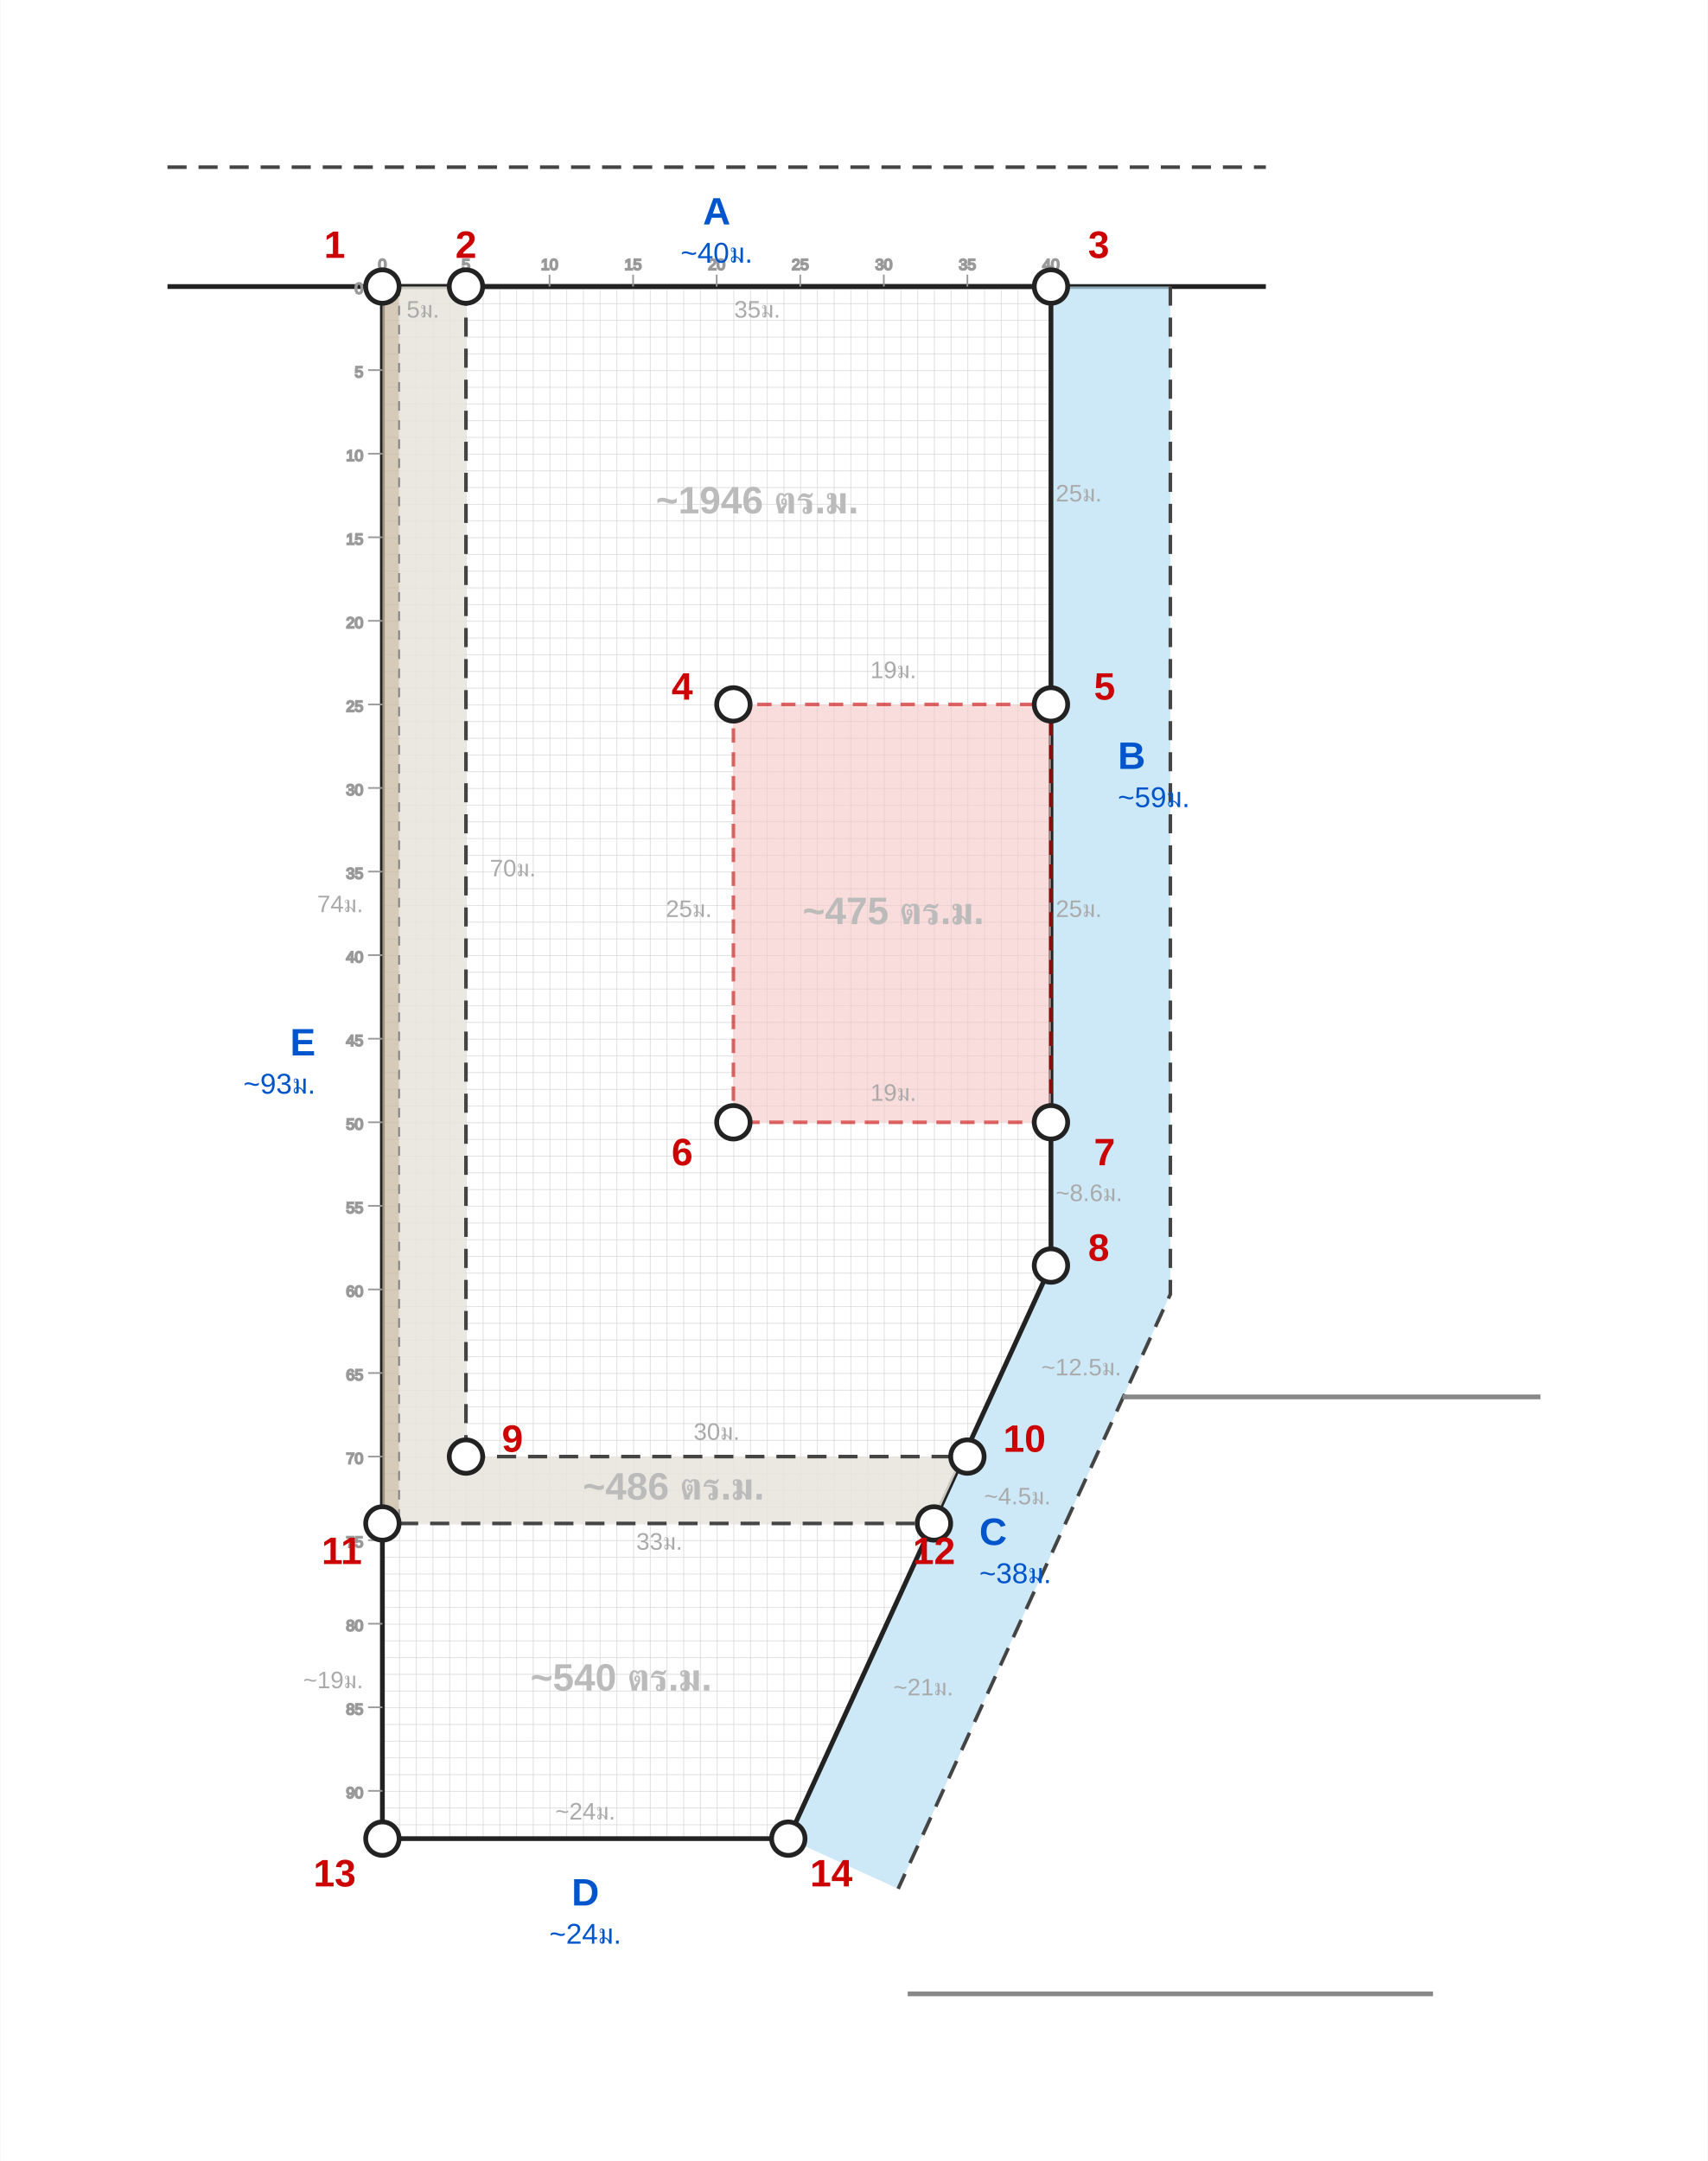
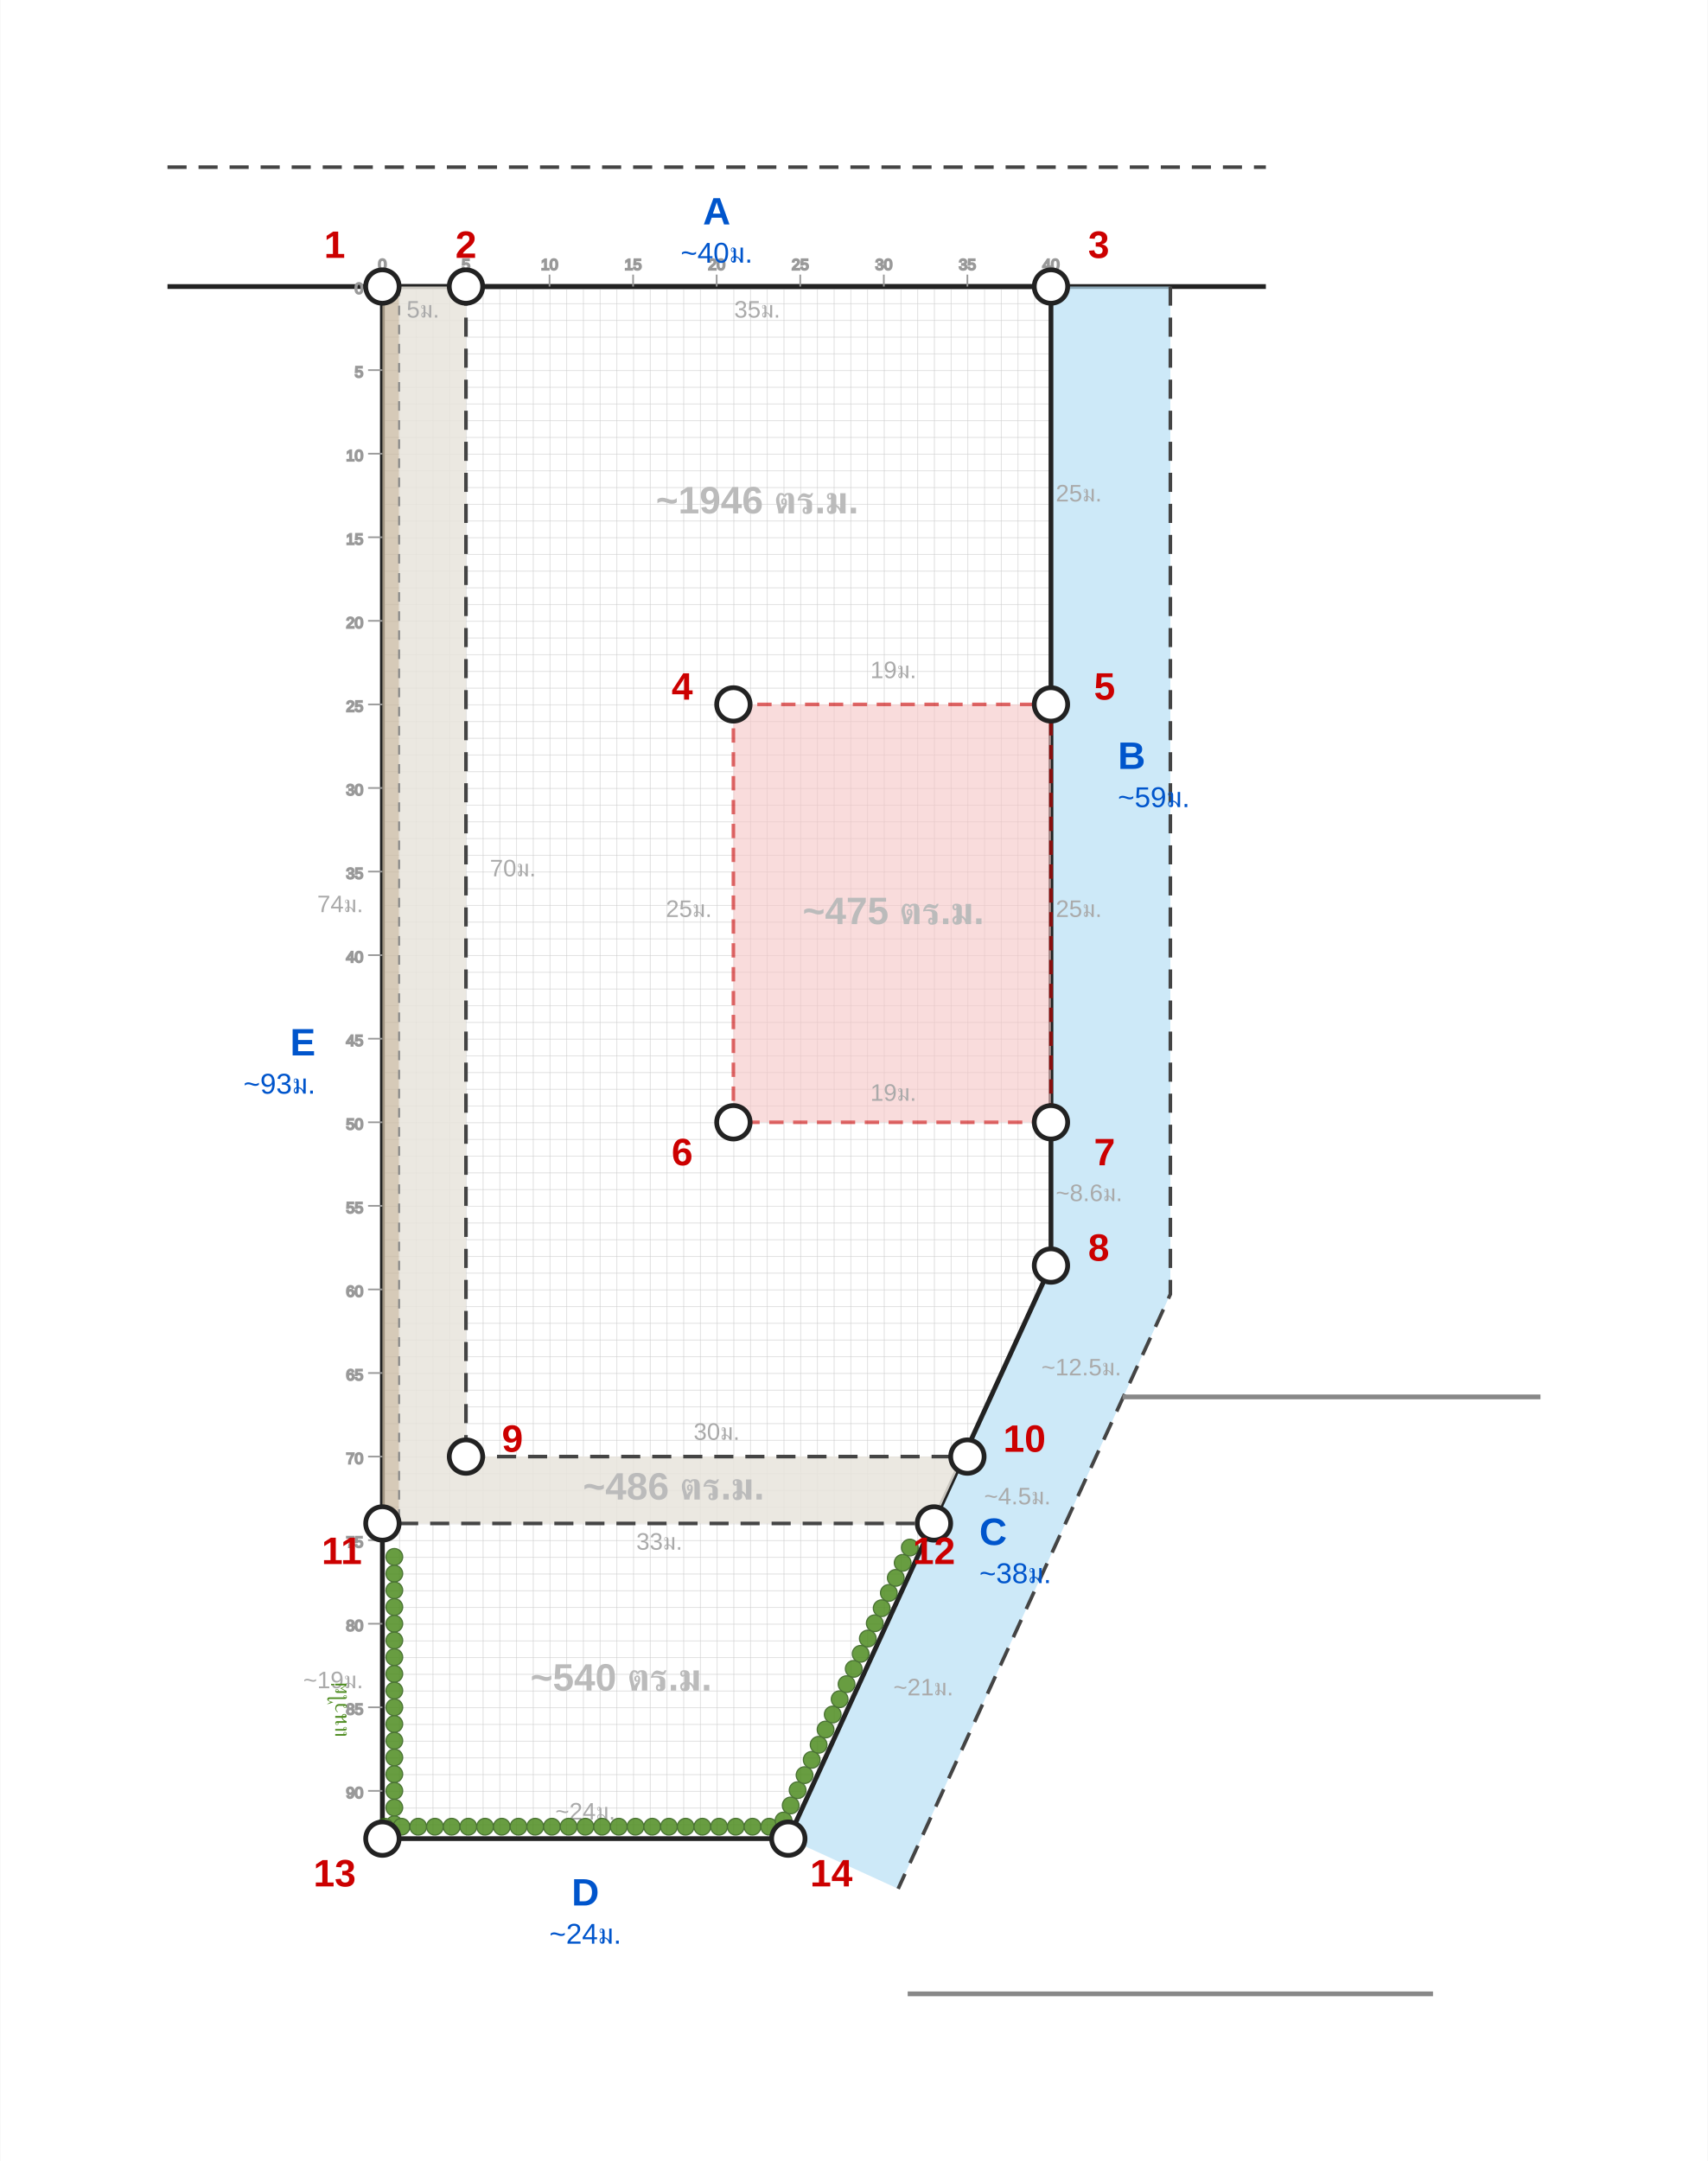
<svg xmlns="http://www.w3.org/2000/svg" viewBox="-10 10 715 905" width="1610" height="2037">
  <rect x="-10" y="10" width="715" height="905" fill="white" />
  <defs>
    <pattern id="grid1m" x="150" y="130" width="7" height="7" patternUnits="userSpaceOnUse">
      <line x1="0" y1="0" x2="7" y2="0" stroke="#ccc" stroke-width="0.4" />
      <line x1="0" y1="0" x2="0" y2="7" stroke="#ccc" stroke-width="0.4" />
    </pattern>
  </defs>
  <line x1="60" y1="80" x2="520" y2="80" stroke="#444" stroke-width="1.5" stroke-dasharray="8,5" />
  <line x1="60" y1="130" x2="520" y2="130" stroke="#222" stroke-width="2" />
  <polygon points="430,130 480,130 480,552 366,801 320,780 430,540" fill="#b8dff5" stroke="none" opacity="0.7" />
  <polyline points="480,130 480,552 366,801" fill="none" stroke="#444" stroke-width="1.5" stroke-dasharray="8,5" />
  <polygon points="150,130 430,130 430,540 320,780 150,780" fill="url(#grid1m)" stroke="none" />
  <polygon points="       150,130       430,130       430,540       320,780       150,780     " fill="none" stroke="#222" stroke-width="2" stroke-linejoin="round" />
  <g stroke="#999" stroke-width="0.7" fill="#999" font-family="Arial" font-size="6.5" text-anchor="middle">
    <line x1="150" y1="125" x2="150" y2="130" />
    <text x="150" y="123">0</text>
    <line x1="185" y1="125" x2="185" y2="130" />
    <text x="185" y="123">5</text>
    <line x1="220" y1="125" x2="220" y2="130" />
    <text x="220" y="123">10</text>
    <line x1="255" y1="125" x2="255" y2="130" />
    <text x="255" y="123">15</text>
    <line x1="290" y1="125" x2="290" y2="130" />
    <text x="290" y="123">20</text>
    <line x1="325" y1="125" x2="325" y2="130" />
    <text x="325" y="123">25</text>
    <line x1="360" y1="125" x2="360" y2="130" />
    <text x="360" y="123">30</text>
    <line x1="395" y1="125" x2="395" y2="130" />
    <text x="395" y="123">35</text>
    <line x1="430" y1="125" x2="430" y2="130" />
    <text x="430" y="123">40</text>
  </g>
  <g stroke="#999" stroke-width="0.7" fill="#999" font-family="Arial" font-size="6.5" text-anchor="end">
    <line x1="144" y1="130" x2="150" y2="130" />
    <text x="142" y="133">0</text>
    <line x1="144" y1="165" x2="150" y2="165" />
    <text x="142" y="168">5</text>
    <line x1="144" y1="200" x2="150" y2="200" />
    <text x="142" y="203">10</text>
    <line x1="144" y1="235" x2="150" y2="235" />
    <text x="142" y="238">15</text>
    <line x1="144" y1="270" x2="150" y2="270" />
    <text x="142" y="273">20</text>
    <line x1="144" y1="305" x2="150" y2="305" />
    <text x="142" y="308">25</text>
    <line x1="144" y1="340" x2="150" y2="340" />
    <text x="142" y="343">30</text>
    <line x1="144" y1="375" x2="150" y2="375" />
    <text x="142" y="378">35</text>
    <line x1="144" y1="410" x2="150" y2="410" />
    <text x="142" y="413">40</text>
    <line x1="144" y1="445" x2="150" y2="445" />
    <text x="142" y="448">45</text>
    <line x1="144" y1="480" x2="150" y2="480" />
    <text x="142" y="483">50</text>
    <line x1="144" y1="515" x2="150" y2="515" />
    <text x="142" y="518">55</text>
    <line x1="144" y1="550" x2="150" y2="550" />
    <text x="142" y="553">60</text>
    <line x1="144" y1="585" x2="150" y2="585" />
    <text x="142" y="588">65</text>
    <line x1="144" y1="620" x2="150" y2="620" />
    <text x="142" y="623">70</text>
    <line x1="144" y1="655" x2="150" y2="655" />
    <text x="142" y="658">75</text>
    <line x1="144" y1="690" x2="150" y2="690" />
    <text x="142" y="693">80</text>
    <line x1="144" y1="725" x2="150" y2="725" />
    <text x="142" y="728">85</text>
    <line x1="144" y1="760" x2="150" y2="760" />
    <text x="142" y="763">90</text>
  </g>
  <rect x="150" y="130" width="7" height="518" fill="#c8b8a0" opacity="0.75" />
  <rect x="157" y="130" width="28" height="490" fill="#e8e4dc" opacity="0.85" />
  <polygon points="157,620 393.3,620 380.5,648 157,648" fill="#e8e4dc" opacity="0.85" />
  <line x1="185" y1="130" x2="185" y2="620" stroke="#444" stroke-width="1.5" stroke-dasharray="8,5" />
  <line x1="157" y1="130" x2="157" y2="648" stroke="#888" stroke-width="0.8" stroke-dasharray="4,4" />
  <line x1="185" y1="620" x2="393.3" y2="620" stroke="#444" stroke-width="1.5" stroke-dasharray="8,5" />
  <line x1="157" y1="648" x2="380.5" y2="648" stroke="#444" stroke-width="1.5" stroke-dasharray="8,5" />
  <rect x="297" y="305" width="133" height="175" fill="#f5c5c5" opacity="0.6" stroke="#c00" stroke-width="1.5" stroke-dasharray="6,4" />
  <text x="272" y="638" font-family="Arial" font-size="16" font-weight="bold" fill="#bbb" text-anchor="middle">~486 ตร.ม.</text>
  <text x="364" y="397" font-family="Arial" font-size="16" font-weight="bold" fill="#bbb" text-anchor="middle">~475 ตร.ม.</text>
  <text x="307" y="225" font-family="Arial" font-size="16" font-weight="bold" fill="#bbb" text-anchor="middle">~1946 ตร.ม.</text>
  <text x="250" y="718" font-family="Arial" font-size="16" font-weight="bold" fill="#bbb" text-anchor="middle">~540 ตร.ม.</text>
  <g font-family="Arial" font-size="10" fill="#aaa">
    <text x="167" y="143" text-anchor="middle">5ม.</text>
    <text x="307" y="143" text-anchor="middle">35ม.</text>
    <text x="142" y="392" text-anchor="end">74ม.</text>
    <text x="142" y="717" text-anchor="end">~19ม.</text>
    <text x="235" y="772" text-anchor="middle">~24ม.</text>
    <text x="426" y="586" text-anchor="start">~12.5ม.</text>
    <text x="402" y="640" text-anchor="start">~4.5ม.</text>
    <text x="364" y="720" text-anchor="start">~21ม.</text>
    <text x="432" y="220" text-anchor="start">25ม.</text>
    <text x="432" y="394" text-anchor="start">25ม.</text>
    <text x="432" y="513" text-anchor="start">~8.6ม.</text>
    <text x="195" y="377" text-anchor="start">70ม.</text>
    <text x="290" y="613" text-anchor="middle">30ม.</text>
    <text x="266" y="659" text-anchor="middle">33ม.</text>
    <text x="364" y="294" text-anchor="middle">19ม.</text>
    <text x="288" y="394" text-anchor="end">25ม.</text>
    <text x="364" y="471" text-anchor="middle">19ม.</text>
  </g>
+   <g id="bamboo-line" fill="#4e8c20" stroke="#2a5a10" stroke-width="0.5" opacity="0.85">
+     <circle cx="155" cy="662" r="3.5" />
+     <circle cx="155" cy="669" r="3.5" />
+     <circle cx="155" cy="676" r="3.5" />
+     <circle cx="155" cy="683" r="3.5" />
+     <circle cx="155" cy="690" r="3.5" />
+     <circle cx="155" cy="697" r="3.5" />
+     <circle cx="155" cy="704" r="3.5" />
+     <circle cx="155" cy="711" r="3.5" />
+     <circle cx="155" cy="718" r="3.5" />
+     <circle cx="155" cy="725" r="3.5" />
+     <circle cx="155" cy="732" r="3.5" />
+     <circle cx="155" cy="739" r="3.5" />
+     <circle cx="155" cy="746" r="3.5" />
+     <circle cx="155" cy="753" r="3.5" />
+     <circle cx="155" cy="760" r="3.5" />
+     <circle cx="155" cy="767" r="3.5" />
+     <circle cx="155" cy="774" r="3.5" />
+     <circle cx="151" cy="775" r="3.5" />
+     <circle cx="158" cy="775" r="3.5" />
+     <circle cx="165" cy="775" r="3.5" />
+     <circle cx="172" cy="775" r="3.5" />
+     <circle cx="179" cy="775" r="3.5" />
+     <circle cx="186" cy="775" r="3.5" />
+     <circle cx="193" cy="775" r="3.5" />
+     <circle cx="200" cy="775" r="3.5" />
+     <circle cx="207" cy="775" r="3.5" />
+     <circle cx="214" cy="775" r="3.5" />
+     <circle cx="221" cy="775" r="3.5" />
+     <circle cx="228" cy="775" r="3.5" />
+     <circle cx="235" cy="775" r="3.5" />
+     <circle cx="242" cy="775" r="3.5" />
+     <circle cx="249" cy="775" r="3.5" />
+     <circle cx="256" cy="775" r="3.5" />
+     <circle cx="263" cy="775" r="3.5" />
+     <circle cx="270" cy="775" r="3.5" />
+     <circle cx="277" cy="775" r="3.5" />
+     <circle cx="284" cy="775" r="3.5" />
+     <circle cx="291" cy="775" r="3.5" />
+     <circle cx="298" cy="775" r="3.5" />
+     <circle cx="305" cy="775" r="3.5" />
+     <circle cx="312" cy="775" r="3.5" />
+     <circle cx="319" cy="775" r="3.5" />
+     <circle cx="318.0" cy="772.4" r="3.5" />
+     <circle cx="321.0" cy="766.1" r="3.5" />
+     <circle cx="323.9" cy="759.7" r="3.5" />
+     <circle cx="326.8" cy="753.4" r="3.5" />
+     <circle cx="329.8" cy="747.0" r="3.5" />
+     <circle cx="332.7" cy="740.7" r="3.5" />
+     <circle cx="335.6" cy="734.3" r="3.5" />
+     <circle cx="338.6" cy="728.0" r="3.5" />
+     <circle cx="341.5" cy="721.6" r="3.5" />
+     <circle cx="344.4" cy="715.3" r="3.5" />
+     <circle cx="347.4" cy="708.9" r="3.5" />
+     <circle cx="350.3" cy="702.6" r="3.5" />
+     <circle cx="353.3" cy="696.2" r="3.5" />
+     <circle cx="356.2" cy="689.8" r="3.5" />
+     <circle cx="359.1" cy="683.5" r="3.5" />
+     <circle cx="362.1" cy="677.1" r="3.5" />
+     <circle cx="365.0" cy="670.8" r="3.5" />
+     <circle cx="367.9" cy="664.5" r="3.5" />
+     <circle cx="370.9" cy="658.1" r="3.5" />
+   </g>
+   <text x="135" y="726" font-family="Arial" font-size="9" fill="#4e8c20" text-anchor="middle" transform="rotate(-90,135,726)">แนวไผ่</text>
  <line x1="460" y1="595" x2="635" y2="595" stroke="#888" stroke-width="2" />
  <line x1="370" y1="845" x2="590" y2="845" stroke="#888" stroke-width="2" />
  <circle cx="150" cy="130" r="7" fill="white" stroke="#222" stroke-width="2" />
  <circle cx="430" cy="130" r="7" fill="white" stroke="#222" stroke-width="2" />
  <circle cx="430" cy="540" r="7" fill="white" stroke="#222" stroke-width="2" />
  <circle cx="320" cy="780" r="7" fill="white" stroke="#222" stroke-width="2" />
  <circle cx="150" cy="780" r="7" fill="white" stroke="#222" stroke-width="2" />
  <circle cx="185" cy="130" r="7" fill="white" stroke="#222" stroke-width="2" />
  <circle cx="185" cy="620" r="7" fill="white" stroke="#222" stroke-width="2" />
  <circle cx="395" cy="620" r="7" fill="white" stroke="#222" stroke-width="2" />
  <circle cx="150" cy="648" r="7" fill="white" stroke="#222" stroke-width="2" />
  <circle cx="381" cy="648" r="7" fill="white" stroke="#222" stroke-width="2" />
  <circle cx="297" cy="305" r="7" fill="white" stroke="#222" stroke-width="2" />
  <circle cx="430" cy="305" r="7" fill="white" stroke="#222" stroke-width="2" />
  <circle cx="297" cy="480" r="7" fill="white" stroke="#222" stroke-width="2" />
  <circle cx="430" cy="480" r="7" fill="white" stroke="#222" stroke-width="2" />
  <text x="130" y="118" font-family="Arial" font-size="16" font-weight="bold" fill="#c00" text-anchor="middle">1</text>
  <text x="185" y="118" font-family="Arial" font-size="16" font-weight="bold" fill="#c00" text-anchor="middle">2</text>
  <text x="450" y="118" font-family="Arial" font-size="16" font-weight="bold" fill="#c00" text-anchor="middle">3</text>
  <text x="280" y="303" font-family="Arial" font-size="16" font-weight="bold" fill="#c00" text-anchor="end">4</text>
  <text x="448" y="303" font-family="Arial" font-size="16" font-weight="bold" fill="#c00" text-anchor="start">5</text>
  <text x="280" y="498" font-family="Arial" font-size="16" font-weight="bold" fill="#c00" text-anchor="end">6</text>
  <text x="448" y="498" font-family="Arial" font-size="16" font-weight="bold" fill="#c00" text-anchor="start">7</text>
  <text x="450" y="538" font-family="Arial" font-size="16" font-weight="bold" fill="#c00" text-anchor="middle">8</text>
  <text x="200" y="618" font-family="Arial" font-size="16" font-weight="bold" fill="#c00" text-anchor="start">9</text>
  <text x="410" y="618" font-family="Arial" font-size="16" font-weight="bold" fill="#c00" text-anchor="start">10</text>
  <text x="133" y="665" font-family="Arial" font-size="16" font-weight="bold" fill="#c00" text-anchor="middle">11</text>
  <text x="381" y="665" font-family="Arial" font-size="16" font-weight="bold" fill="#c00" text-anchor="middle">12</text>
  <text x="130" y="800" font-family="Arial" font-size="16" font-weight="bold" fill="#c00" text-anchor="middle">13</text>
  <text x="338" y="800" font-family="Arial" font-size="16" font-weight="bold" fill="#c00" text-anchor="middle">14</text>
  <text x="290" y="104" font-family="Arial" font-size="16" font-weight="bold" fill="#0055cc" text-anchor="middle">A</text>
  <text x="290" y="120" font-family="Arial" font-size="12" fill="#0055cc" text-anchor="middle">~40ม.</text>
  <text x="458" y="332" font-family="Arial" font-size="16" font-weight="bold" fill="#0055cc" text-anchor="start">B</text>
  <text x="458" y="348" font-family="Arial" font-size="12" fill="#0055cc" text-anchor="start">~59ม.</text>
  <text x="400" y="657" font-family="Arial" font-size="16" font-weight="bold" fill="#0055cc" text-anchor="start">C</text>
  <text x="400" y="673" font-family="Arial" font-size="12" fill="#0055cc" text-anchor="start">~38ม.</text>
  <text x="235" y="808" font-family="Arial" font-size="16" font-weight="bold" fill="#0055cc" text-anchor="middle">D</text>
  <text x="235" y="824" font-family="Arial" font-size="12" fill="#0055cc" text-anchor="middle">~24ม.</text>
  <text x="122" y="452" font-family="Arial" font-size="16" font-weight="bold" fill="#0055cc" text-anchor="end">E</text>
  <text x="122" y="468" font-family="Arial" font-size="12" fill="#0055cc" text-anchor="end">~93ม.</text>
</svg>
